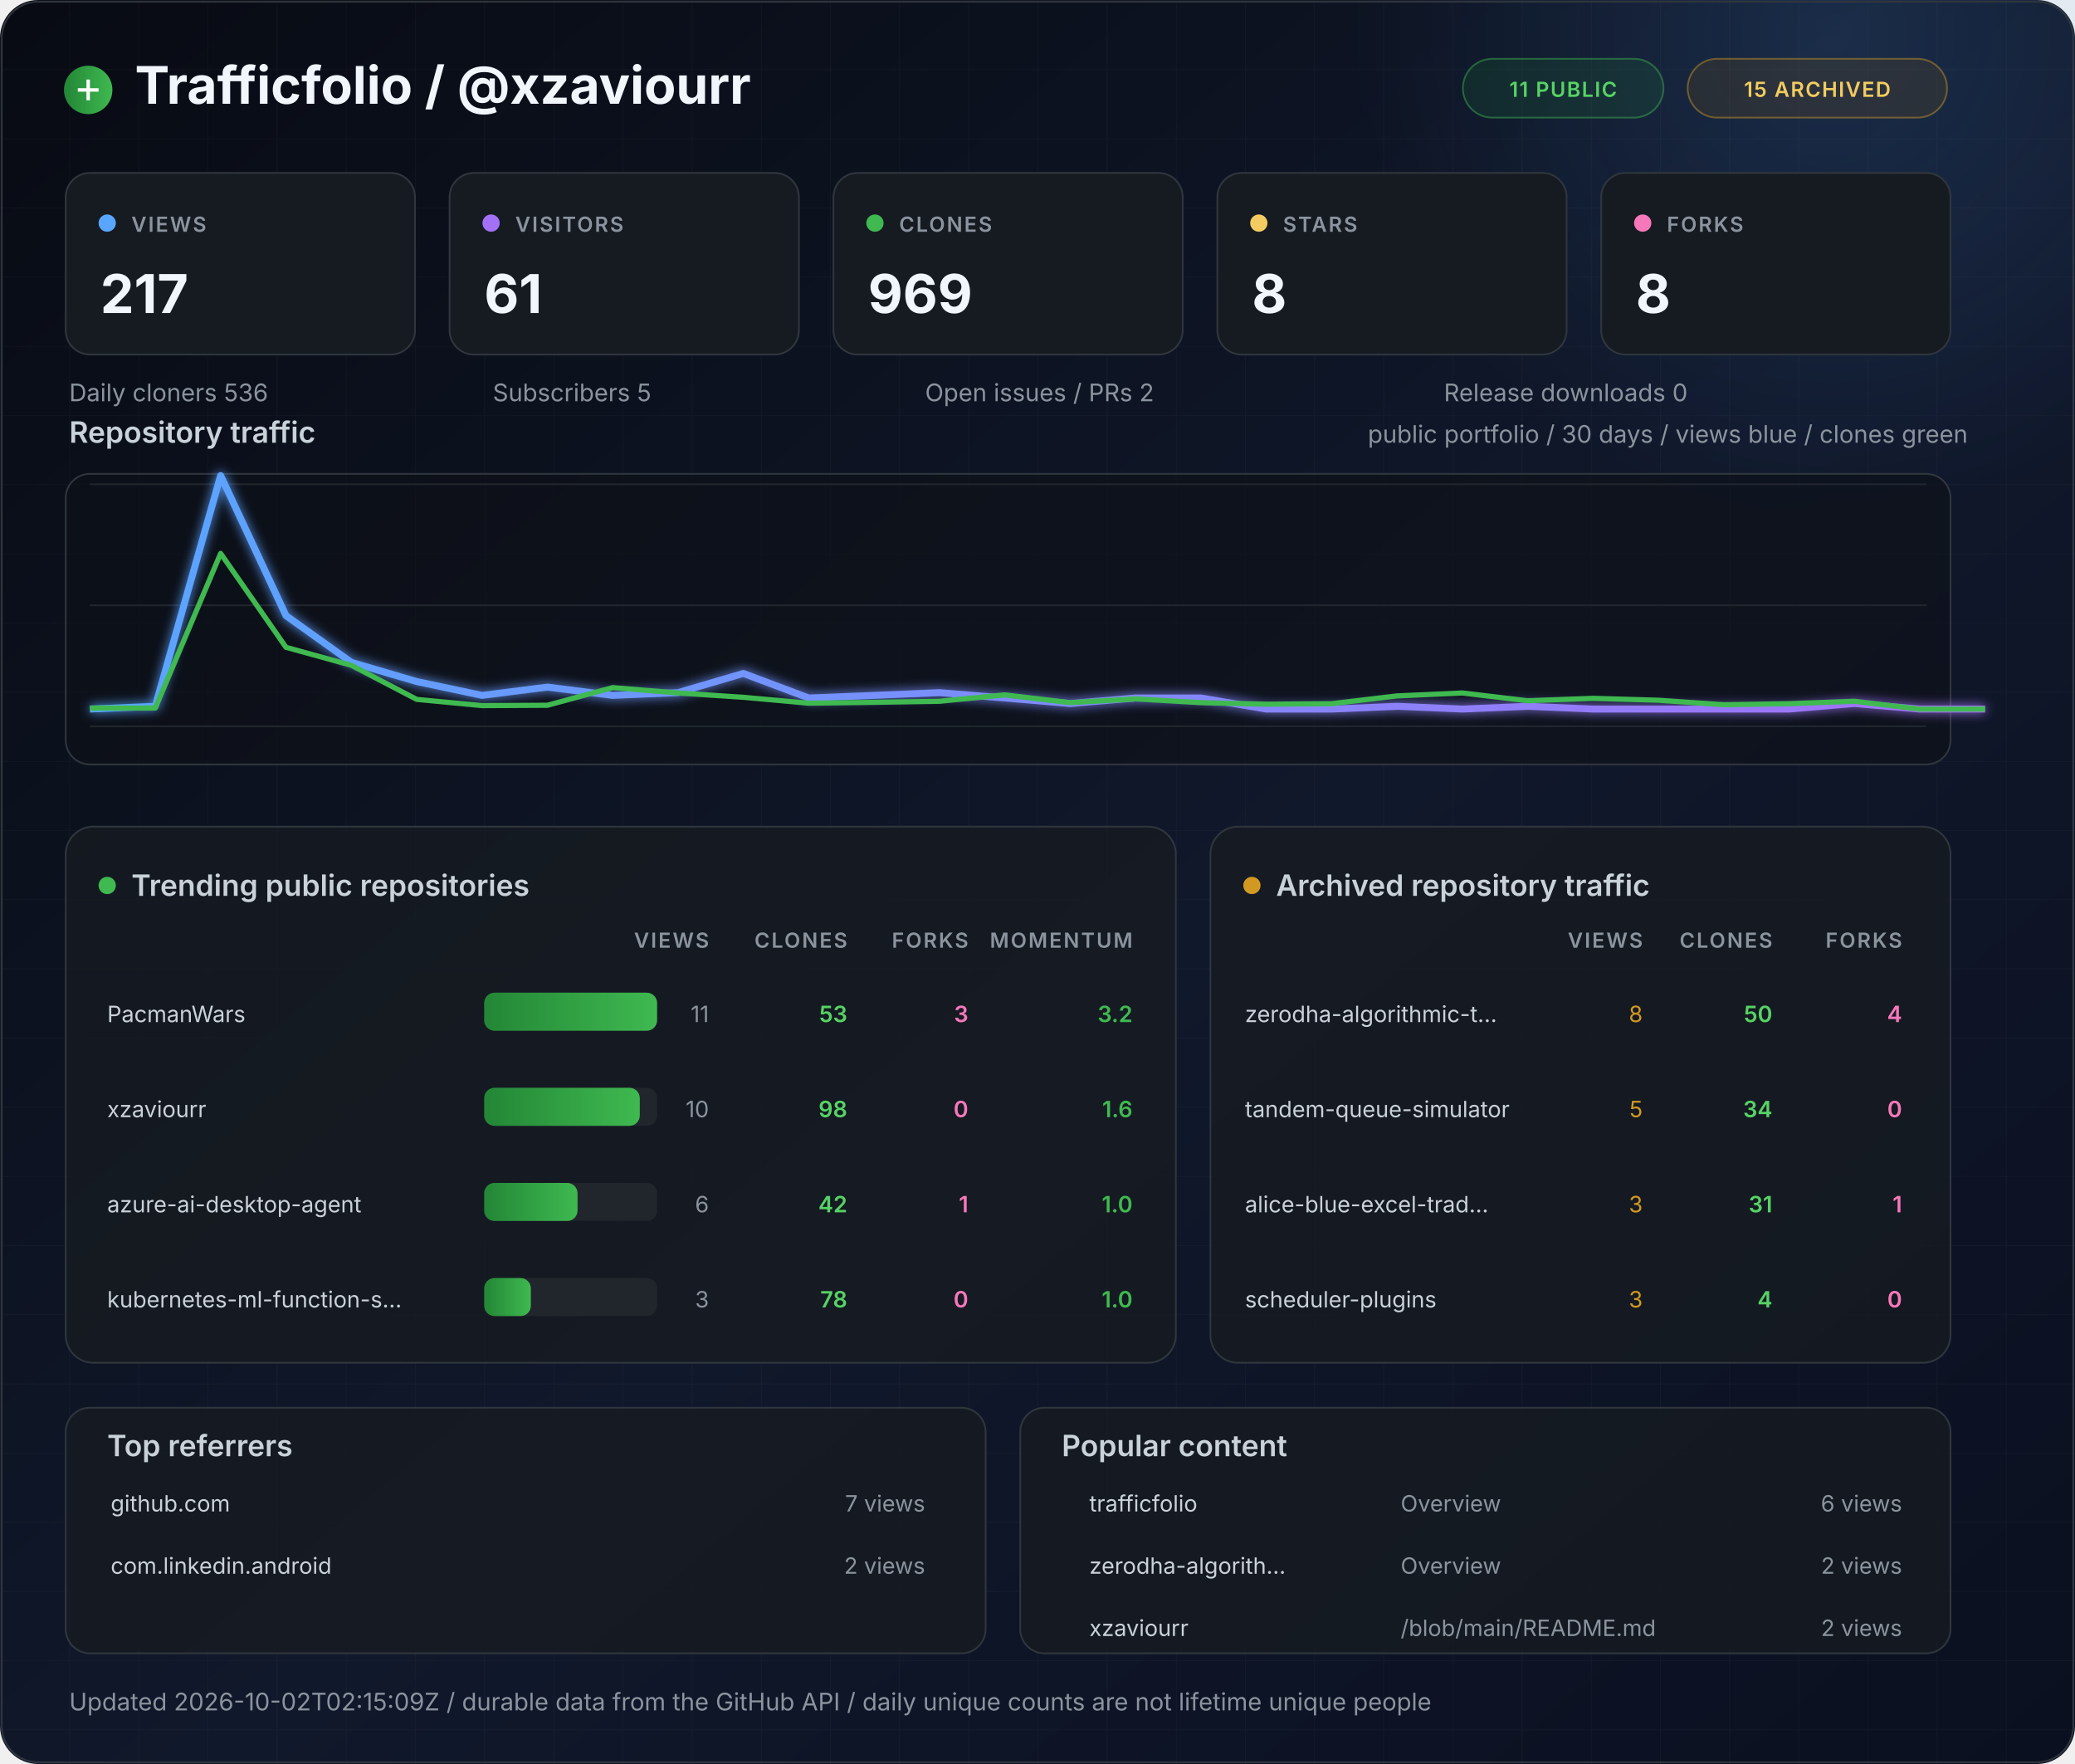
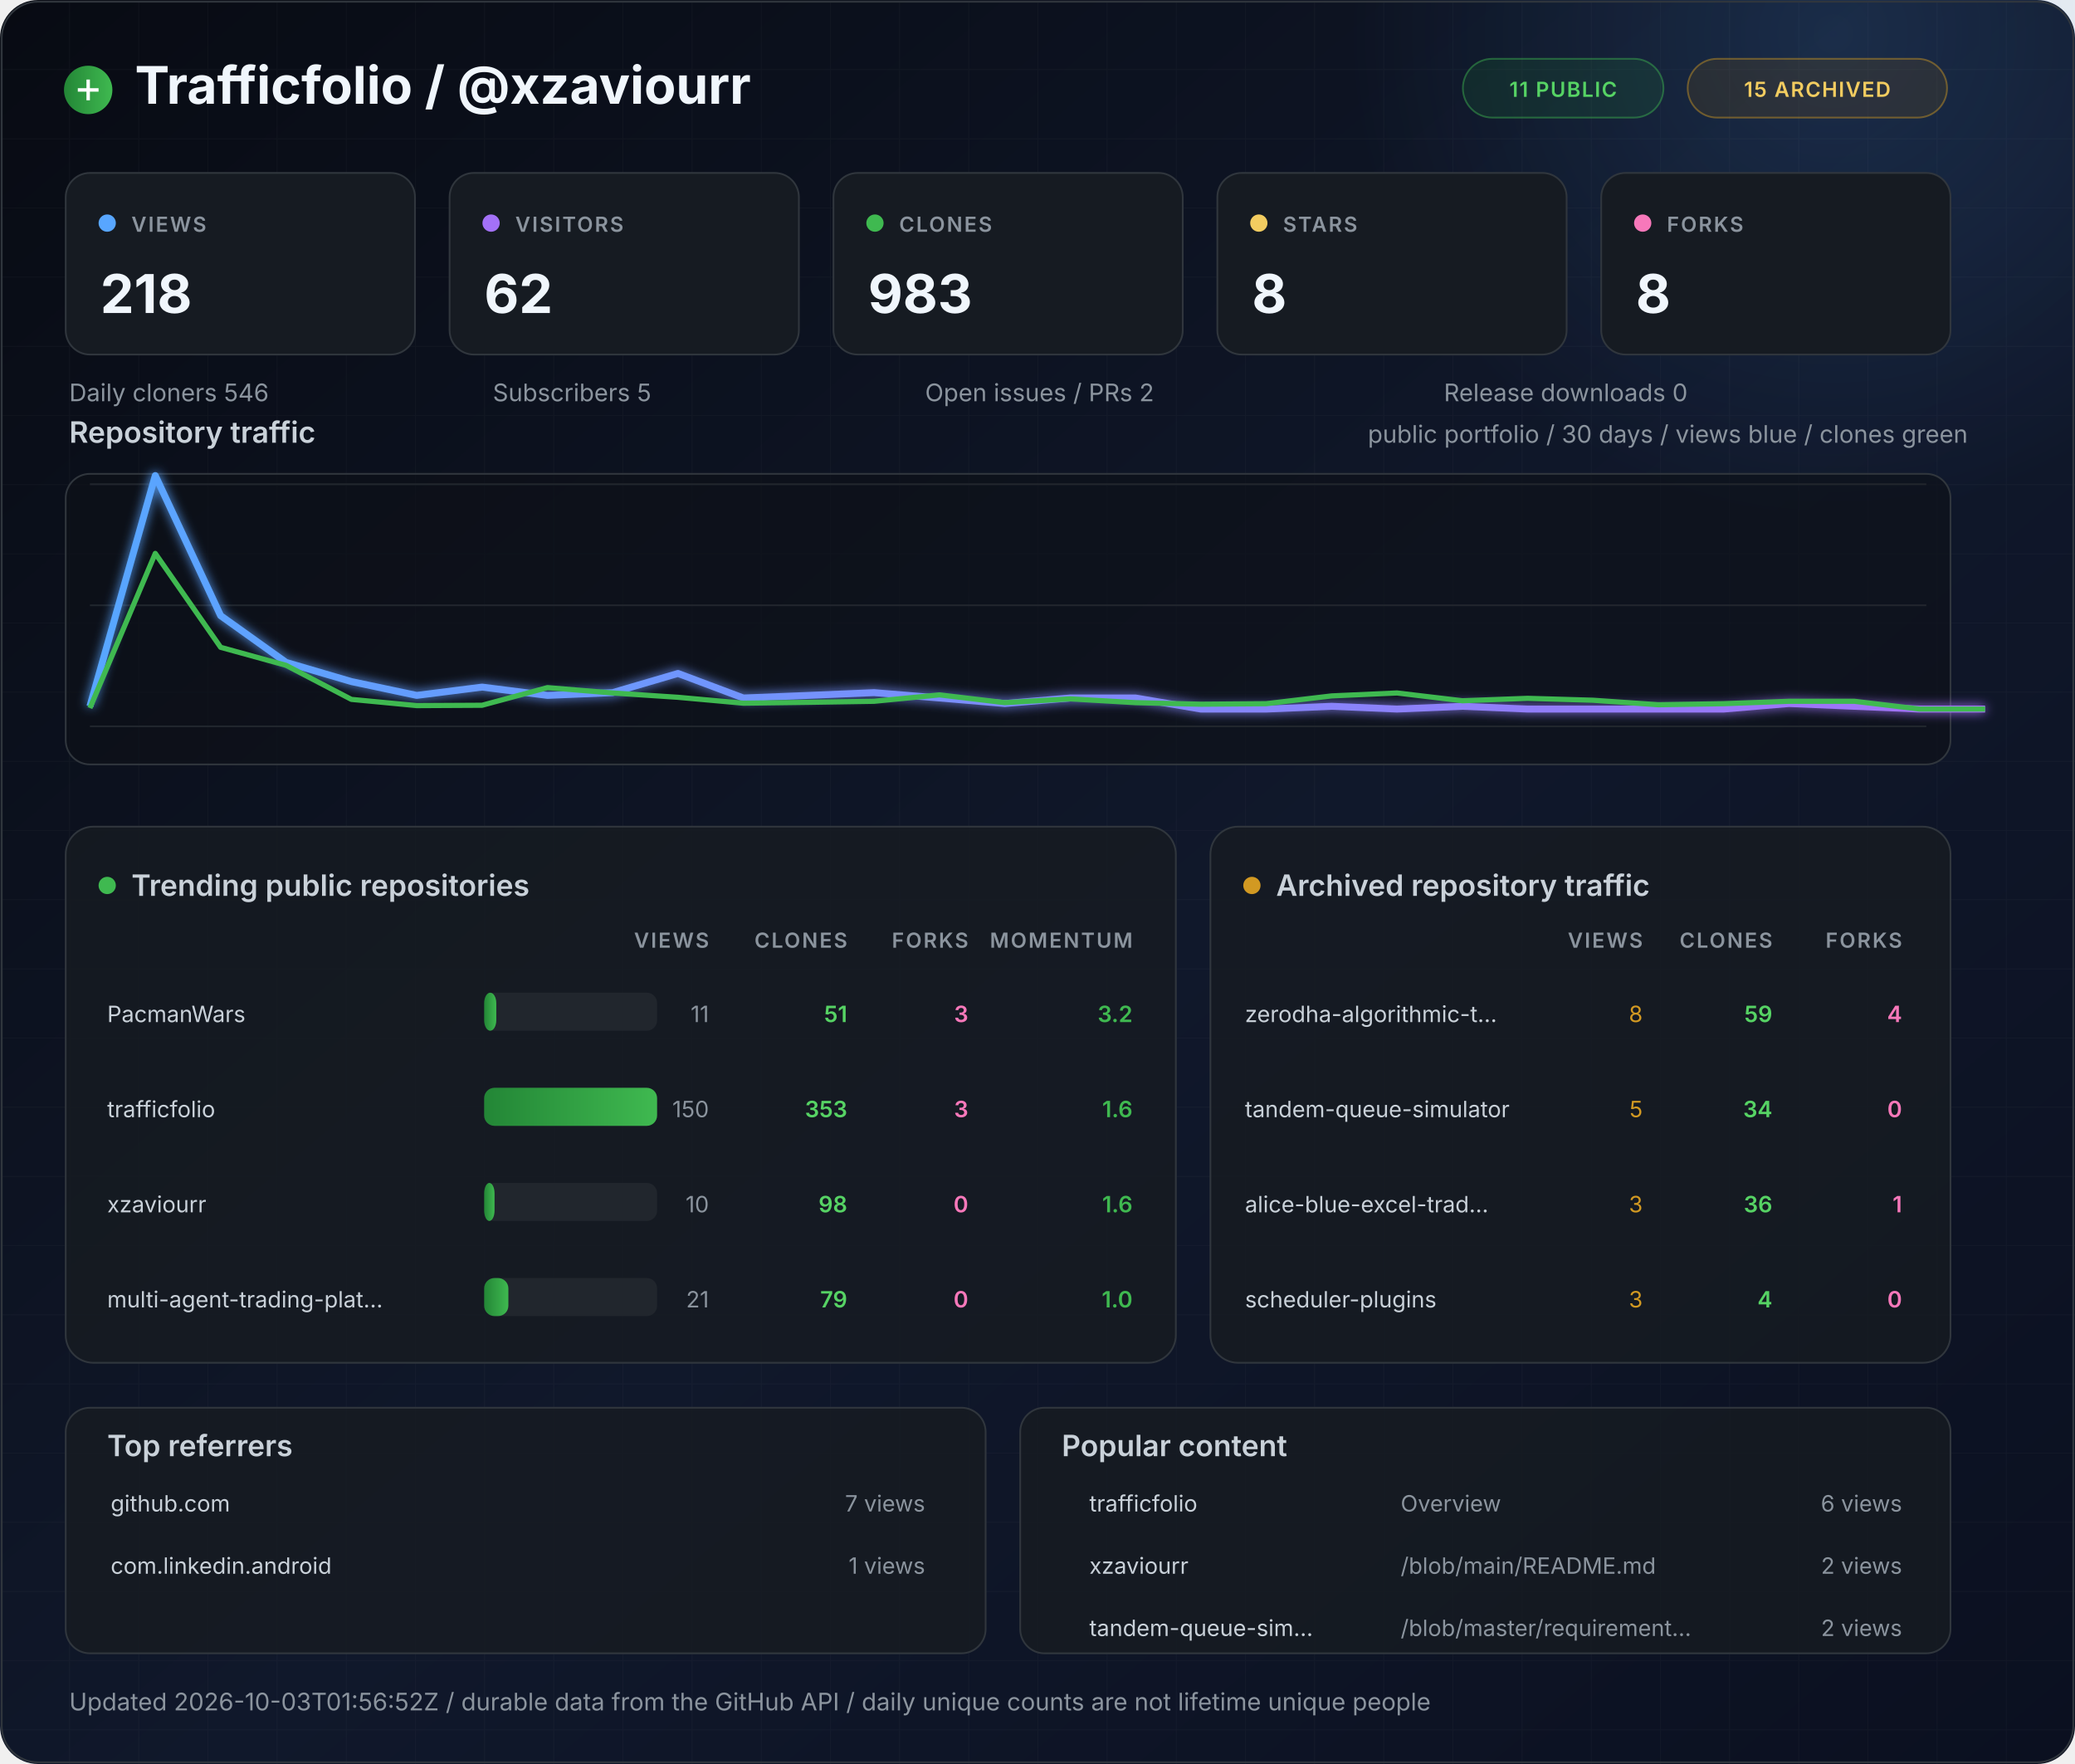
<svg xmlns="http://www.w3.org/2000/svg" width="1200" height="1020" viewBox="0 0 1200 1020" role="img" aria-label="Trafficfolio GitHub analytics dashboard for xzaviourr">
  <defs>
    <linearGradient id="bg" x1="0" y1="0" x2="1" y2="1">
      <stop stop-color="#080b13" />
      <stop offset=".55" stop-color="#10182b" />
      <stop offset="1" stop-color="#0b1020" />
    </linearGradient>
    <linearGradient id="line" x1="0" y1="0" x2="1" y2="0">
      <stop stop-color="#58a6ff" />
      <stop offset="1" stop-color="#a371f7" />
    </linearGradient>
    <linearGradient id="bar" x1="0" y1="0" x2="1" y2="0">
      <stop stop-color="#238636" />
      <stop offset="1" stop-color="#3fb950" />
    </linearGradient>
    <linearGradient id="archiveBar" x1="0" y1="0" x2="1" y2="0">
      <stop stop-color="#9e6a03" />
      <stop offset="1" stop-color="#f2cc60" />
    </linearGradient>
    <radialGradient id="ambient">
      <stop stop-color="#58a6ff" stop-opacity=".16" />
      <stop offset="1" stop-color="#58a6ff" stop-opacity="0" />
    </radialGradient>
    <pattern id="grid" width="40" height="40" patternUnits="userSpaceOnUse">
      <path d="M40 0H0V40" fill="none" stroke="#ffffff" stroke-opacity=".025" />
    </pattern>
    <filter id="glow">
      <feGaussianBlur stdDeviation="3" result="b" />
      <feMerge>
        <feMergeNode in="b" />
        <feMergeNode in="SourceGraphic" />
      </feMerge>
    </filter>
    <style>
    .title{font:750 30px -apple-system,BlinkMacSystemFont,"Segoe UI",sans-serif;fill:#f0f6fc}
    .subtitle{font:14px -apple-system,BlinkMacSystemFont,"Segoe UI",sans-serif;fill:#8b949e}
    .label{font:600 12px -apple-system,BlinkMacSystemFont,"Segoe UI",sans-serif;fill:#8b949e;letter-spacing:1px}
    .metric{font:700 31px -apple-system,BlinkMacSystemFont,"Segoe UI",sans-serif;fill:#f0f6fc}
    .section{font:600 17px -apple-system,BlinkMacSystemFont,"Segoe UI",sans-serif;fill:#c9d1d9}
    .repo,.value,.trend,.archive,.clone,.fork{font:13px -apple-system,BlinkMacSystemFont,"Segoe UI",sans-serif;fill:#c9d1d9}
    .value{fill:#8b949e} .trend{fill:#3fb950;font-weight:600} .archive{fill:#d29922}
    .clone{fill:#56d364;font-weight:600} .fork{fill:#f778ba;font-weight:600}
    .pill{font:600 12px -apple-system,BlinkMacSystemFont,"Segoe UI",sans-serif;letter-spacing:.7px}
  </style>
  </defs>
  <rect width="1200" height="1020" rx="22" fill="url(#bg)" />
  <rect width="1200" height="1020" rx="22" fill="url(#grid)" />
  <circle cx="1060" cy="20" r="280" fill="url(#ambient)" />
  <rect x="1" y="1" width="1198" height="1018" rx="21" fill="none" stroke="#30363d" />
  <circle cx="51" cy="52" r="14" fill="url(#bar)" />
  <path d="M45 52h12M51 46v12" stroke="#fff" stroke-width="2" />
  <text x="78" y="60" class="title">Trafficfolio / @xzaviourr</text>
  <rect x="846" y="34" width="116" height="34" rx="17" fill="#238636" fill-opacity=".16" stroke="#3fb950" stroke-opacity=".45" />
  <text x="904" y="56" text-anchor="middle" class="pill" fill="#56d364">11 PUBLIC</text>
  <rect x="976" y="34" width="150" height="34" rx="17" fill="#9e6a03" fill-opacity=".14" stroke="#d29922" stroke-opacity=".45" />
  <text x="1051" y="56" text-anchor="middle" class="pill" fill="#f2cc60">15 ARCHIVED</text>
  <rect x="38" y="100" width="202" height="105" rx="14" fill="#161b22" stroke="#30363d" />
  <circle cx="62" cy="129" r="5" fill="#58a6ff" />
  <text x="76" y="134" class="label">VIEWS</text>
-   <text x="58" y="181" class="metric">217</text>
+   <text x="58" y="181" class="metric">218</text>
  <rect x="260" y="100" width="202" height="105" rx="14" fill="#161b22" stroke="#30363d" />
  <circle cx="284" cy="129" r="5" fill="#a371f7" />
  <text x="298" y="134" class="label">VISITORS</text>
-   <text x="280" y="181" class="metric">61</text>
+   <text x="280" y="181" class="metric">62</text>
  <rect x="482" y="100" width="202" height="105" rx="14" fill="#161b22" stroke="#30363d" />
  <circle cx="506" cy="129" r="5" fill="#3fb950" />
  <text x="520" y="134" class="label">CLONES</text>
-   <text x="502" y="181" class="metric">969</text>
+   <text x="502" y="181" class="metric">983</text>
  <rect x="704" y="100" width="202" height="105" rx="14" fill="#161b22" stroke="#30363d" />
  <circle cx="728" cy="129" r="5" fill="#f2cc60" />
  <text x="742" y="134" class="label">STARS</text>
  <text x="724" y="181" class="metric">8</text>
  <rect x="926" y="100" width="202" height="105" rx="14" fill="#161b22" stroke="#30363d" />
  <circle cx="950" cy="129" r="5" fill="#f778ba" />
  <text x="964" y="134" class="label">FORKS</text>
  <text x="946" y="181" class="metric">8</text>
-   <text x="40" y="232" class="subtitle">Daily cloners 536</text>
+   <text x="40" y="232" class="subtitle">Daily cloners 546</text>
  <text x="285" y="232" class="subtitle">Subscribers 5</text>
  <text x="535" y="232" class="subtitle">Open issues / PRs 2</text>
  <text x="835" y="232" class="subtitle">Release downloads 0</text>
  <text x="40" y="256" class="section">Repository traffic</text>
  <text x="1138" y="256" text-anchor="end" class="subtitle">public portfolio / 30 days / views blue / clones green</text>
  <rect x="38" y="274" width="1090" height="168" rx="14" fill="#0d1117" fill-opacity=".62" stroke="#30363d" />
  <line x1="52" y1="420" x2="1114" y2="420" stroke="#21262d" />
  <line x1="52" y1="350" x2="1114" y2="350" stroke="#21262d" />
  <line x1="52" y1="280" x2="1114" y2="280" stroke="#21262d" />
-   <polyline points="52.0,410.0 89.8,408.4 127.6,275.0 165.4,356.0 203.2,383.0 241.0,394.1 278.8,402.1 316.6,397.3 354.3,402.1 392.1,400.5 429.9,389.4 467.7,403.6 505.5,402.1 543.3,400.5 581.1,403.6 618.9,406.8 656.7,403.6 694.5,403.6 732.3,410.0 770.1,410.0 807.9,408.4 845.7,410.0 883.4,408.4 921.2,410.0 959.0,410.0 996.8,410.0 1034.6,410.0 1072.4,406.8 1110.2,410.0 1148.0,410.0" fill="none" stroke="url(#line)" stroke-width="4" stroke-linejoin="round" filter="url(#glow)" />
-   <polyline points="52.0,409.4 89.8,409.4 127.6,320.0 165.4,374.3 203.2,384.7 241.0,404.4 278.8,408.0 316.6,407.8 354.3,397.6 392.1,400.7 429.9,403.2 467.7,406.6 505.5,406.1 543.3,405.5 581.1,401.8 618.9,406.3 656.7,404.1 694.5,406.3 732.3,407.2 770.1,406.9 807.9,402.4 845.7,400.7 883.4,405.2 921.2,403.8 959.0,404.9 996.8,407.5 1034.6,406.9 1072.4,405.5 1110.2,410.0 1148.0,410.0" fill="none" stroke="#3fb950" stroke-width="3" stroke-linejoin="round" />
+   <polyline points="52.0,408.4 89.8,275.0 127.6,356.0 165.4,383.0 203.2,394.1 241.0,402.1 278.8,397.3 316.6,402.1 354.3,400.5 392.1,389.4 429.9,403.6 467.7,402.1 505.5,400.5 543.3,403.6 581.1,406.8 618.9,403.6 656.7,403.6 694.5,410.0 732.3,410.0 770.1,408.4 807.9,410.0 845.7,408.4 883.4,410.0 921.2,410.0 959.0,410.0 996.8,410.0 1034.6,406.8 1072.4,408.4 1110.2,410.0 1148.0,410.0" fill="none" stroke="url(#line)" stroke-width="4" stroke-linejoin="round" filter="url(#glow)" />
+   <polyline points="52.0,409.4 89.8,320.0 127.6,374.3 165.4,384.7 203.2,404.4 241.0,408.0 278.8,407.8 316.6,397.6 354.3,400.7 392.1,403.2 429.9,406.6 467.7,406.1 505.5,405.5 543.3,401.8 581.1,406.3 618.9,404.1 656.7,406.3 694.5,407.2 732.3,406.9 770.1,402.4 807.9,400.7 845.7,405.2 883.4,403.8 921.2,404.9 959.0,407.5 996.8,406.9 1034.6,405.5 1072.4,405.5 1110.2,410.0 1148.0,410.0" fill="none" stroke="#3fb950" stroke-width="3" stroke-linejoin="round" />
  <rect x="38" y="478" width="642" height="310" rx="16" fill="#161b22" fill-opacity=".82" stroke="#30363d" />
  <circle cx="62" cy="512" r="5" fill="#3fb950" />
  <text x="76" y="518" class="section">Trending public repositories</text>
  <text x="410" y="548" text-anchor="end" class="label">VIEWS</text>
  <text x="490" y="548" text-anchor="end" class="label">CLONES</text>
  <text x="560" y="548" text-anchor="end" class="label">FORKS</text>
  <text x="655" y="548" text-anchor="end" class="label">MOMENTUM</text>
  <text x="62" y="591" class="repo">PacmanWars</text>
  <rect x="280" y="574" width="100" height="22" rx="6" fill="#21262d" />
-   <rect x="280" y="574" width="100" height="22" rx="6" fill="url(#bar)" />
+   <rect x="280" y="574" width="7" height="22" rx="6" fill="url(#bar)" />
  <text x="410" y="591" text-anchor="end" class="value">11</text>
-   <text x="490" y="591" text-anchor="end" class="clone">53</text>
+   <text x="490" y="591" text-anchor="end" class="clone">51</text>
  <text x="560" y="591" text-anchor="end" class="fork">3</text>
  <text x="655" y="591" text-anchor="end" class="trend">3.2</text>
-   <text x="62" y="646" class="repo">xzaviourr</text>
+   <text x="62" y="646" class="repo">trafficfolio</text>
  <rect x="280" y="629" width="100" height="22" rx="6" fill="#21262d" />
-   <rect x="280" y="629" width="90" height="22" rx="6" fill="url(#bar)" />
-   <text x="410" y="646" text-anchor="end" class="value">10</text>
-   <text x="490" y="646" text-anchor="end" class="clone">98</text>
-   <text x="560" y="646" text-anchor="end" class="fork">0</text>
+   <rect x="280" y="629" width="100" height="22" rx="6" fill="url(#bar)" />
+   <text x="410" y="646" text-anchor="end" class="value">150</text>
+   <text x="490" y="646" text-anchor="end" class="clone">353</text>
+   <text x="560" y="646" text-anchor="end" class="fork">3</text>
  <text x="655" y="646" text-anchor="end" class="trend">1.6</text>
-   <text x="62" y="701" class="repo">azure-ai-desktop-agent</text>
+   <text x="62" y="701" class="repo">xzaviourr</text>
  <rect x="280" y="684" width="100" height="22" rx="6" fill="#21262d" />
-   <rect x="280" y="684" width="54" height="22" rx="6" fill="url(#bar)" />
-   <text x="410" y="701" text-anchor="end" class="value">6</text>
-   <text x="490" y="701" text-anchor="end" class="clone">42</text>
-   <text x="560" y="701" text-anchor="end" class="fork">1</text>
-   <text x="655" y="701" text-anchor="end" class="trend">1.0</text>
-   <text x="62" y="756" class="repo">kubernetes-ml-function-s...</text>
+   <rect x="280" y="684" width="6" height="22" rx="6" fill="url(#bar)" />
+   <text x="410" y="701" text-anchor="end" class="value">10</text>
+   <text x="490" y="701" text-anchor="end" class="clone">98</text>
+   <text x="560" y="701" text-anchor="end" class="fork">0</text>
+   <text x="655" y="701" text-anchor="end" class="trend">1.6</text>
+   <text x="62" y="756" class="repo">multi-agent-trading-plat...</text>
  <rect x="280" y="739" width="100" height="22" rx="6" fill="#21262d" />
-   <rect x="280" y="739" width="27" height="22" rx="6" fill="url(#bar)" />
-   <text x="410" y="756" text-anchor="end" class="value">3</text>
-   <text x="490" y="756" text-anchor="end" class="clone">78</text>
+   <rect x="280" y="739" width="14" height="22" rx="6" fill="url(#bar)" />
+   <text x="410" y="756" text-anchor="end" class="value">21</text>
+   <text x="490" y="756" text-anchor="end" class="clone">79</text>
  <text x="560" y="756" text-anchor="end" class="fork">0</text>
  <text x="655" y="756" text-anchor="end" class="trend">1.0</text>
  <rect x="700" y="478" width="428" height="310" rx="16" fill="#161b22" fill-opacity=".82" stroke="#30363d" />
  <circle cx="724" cy="512" r="5" fill="#d29922" />
  <text x="738" y="518" class="section">Archived repository traffic</text>
  <text x="950" y="548" text-anchor="end" class="label">VIEWS</text>
  <text x="1025" y="548" text-anchor="end" class="label">CLONES</text>
  <text x="1100" y="548" text-anchor="end" class="label">FORKS</text>
  <text x="720" y="591" class="repo">zerodha-algorithmic-t...</text>
  <text x="950" y="591" text-anchor="end" class="archive">8</text>
-   <text x="1025" y="591" text-anchor="end" class="clone">50</text>
+   <text x="1025" y="591" text-anchor="end" class="clone">59</text>
  <text x="1100" y="591" text-anchor="end" class="fork">4</text>
  <text x="720" y="646" class="repo">tandem-queue-simulator</text>
  <text x="950" y="646" text-anchor="end" class="archive">5</text>
  <text x="1025" y="646" text-anchor="end" class="clone">34</text>
  <text x="1100" y="646" text-anchor="end" class="fork">0</text>
  <text x="720" y="701" class="repo">alice-blue-excel-trad...</text>
  <text x="950" y="701" text-anchor="end" class="archive">3</text>
-   <text x="1025" y="701" text-anchor="end" class="clone">31</text>
+   <text x="1025" y="701" text-anchor="end" class="clone">36</text>
  <text x="1100" y="701" text-anchor="end" class="fork">1</text>
  <text x="720" y="756" class="repo">scheduler-plugins</text>
  <text x="950" y="756" text-anchor="end" class="archive">3</text>
  <text x="1025" y="756" text-anchor="end" class="clone">4</text>
  <text x="1100" y="756" text-anchor="end" class="fork">0</text>
  <rect x="38" y="814" width="532" height="142" rx="14" fill="#161b22" fill-opacity=".82" stroke="#30363d" />
  <text x="62" y="842" class="section">Top referrers</text>
  <text x="64" y="874" class="repo">github.com</text>
  <text x="535" y="874" text-anchor="end" class="value">7 views</text>
  <text x="64" y="910" class="repo">com.linkedin.android</text>
-   <text x="535" y="910" text-anchor="end" class="value">2 views</text>
+   <text x="535" y="910" text-anchor="end" class="value">1 views</text>
  <rect x="590" y="814" width="538" height="142" rx="14" fill="#161b22" fill-opacity=".82" stroke="#30363d" />
  <text x="614" y="842" class="section">Popular content</text>
  <text x="630" y="874" class="repo">trafficfolio</text>
  <text x="810" y="874" class="value">Overview</text>
  <text x="1100" y="874" text-anchor="end" class="value">6 views</text>
-   <text x="630" y="910" class="repo">zerodha-algorith...</text>
-   <text x="810" y="910" class="value">Overview</text>
+   <text x="630" y="910" class="repo">xzaviourr</text>
+   <text x="810" y="910" class="value">/blob/main/README.md</text>
  <text x="1100" y="910" text-anchor="end" class="value">2 views</text>
-   <text x="630" y="946" class="repo">xzaviourr</text>
-   <text x="810" y="946" class="value">/blob/main/README.md</text>
+   <text x="630" y="946" class="repo">tandem-queue-sim...</text>
+   <text x="810" y="946" class="value">/blob/master/requirement...</text>
  <text x="1100" y="946" text-anchor="end" class="value">2 views</text>
-   <text x="40" y="989" class="subtitle">Updated 2026-10-02T02:15:09Z / durable data from the GitHub API / daily unique counts are not lifetime unique people</text>
+   <text x="40" y="989" class="subtitle">Updated 2026-10-03T01:56:52Z / durable data from the GitHub API / daily unique counts are not lifetime unique people</text>
</svg>
